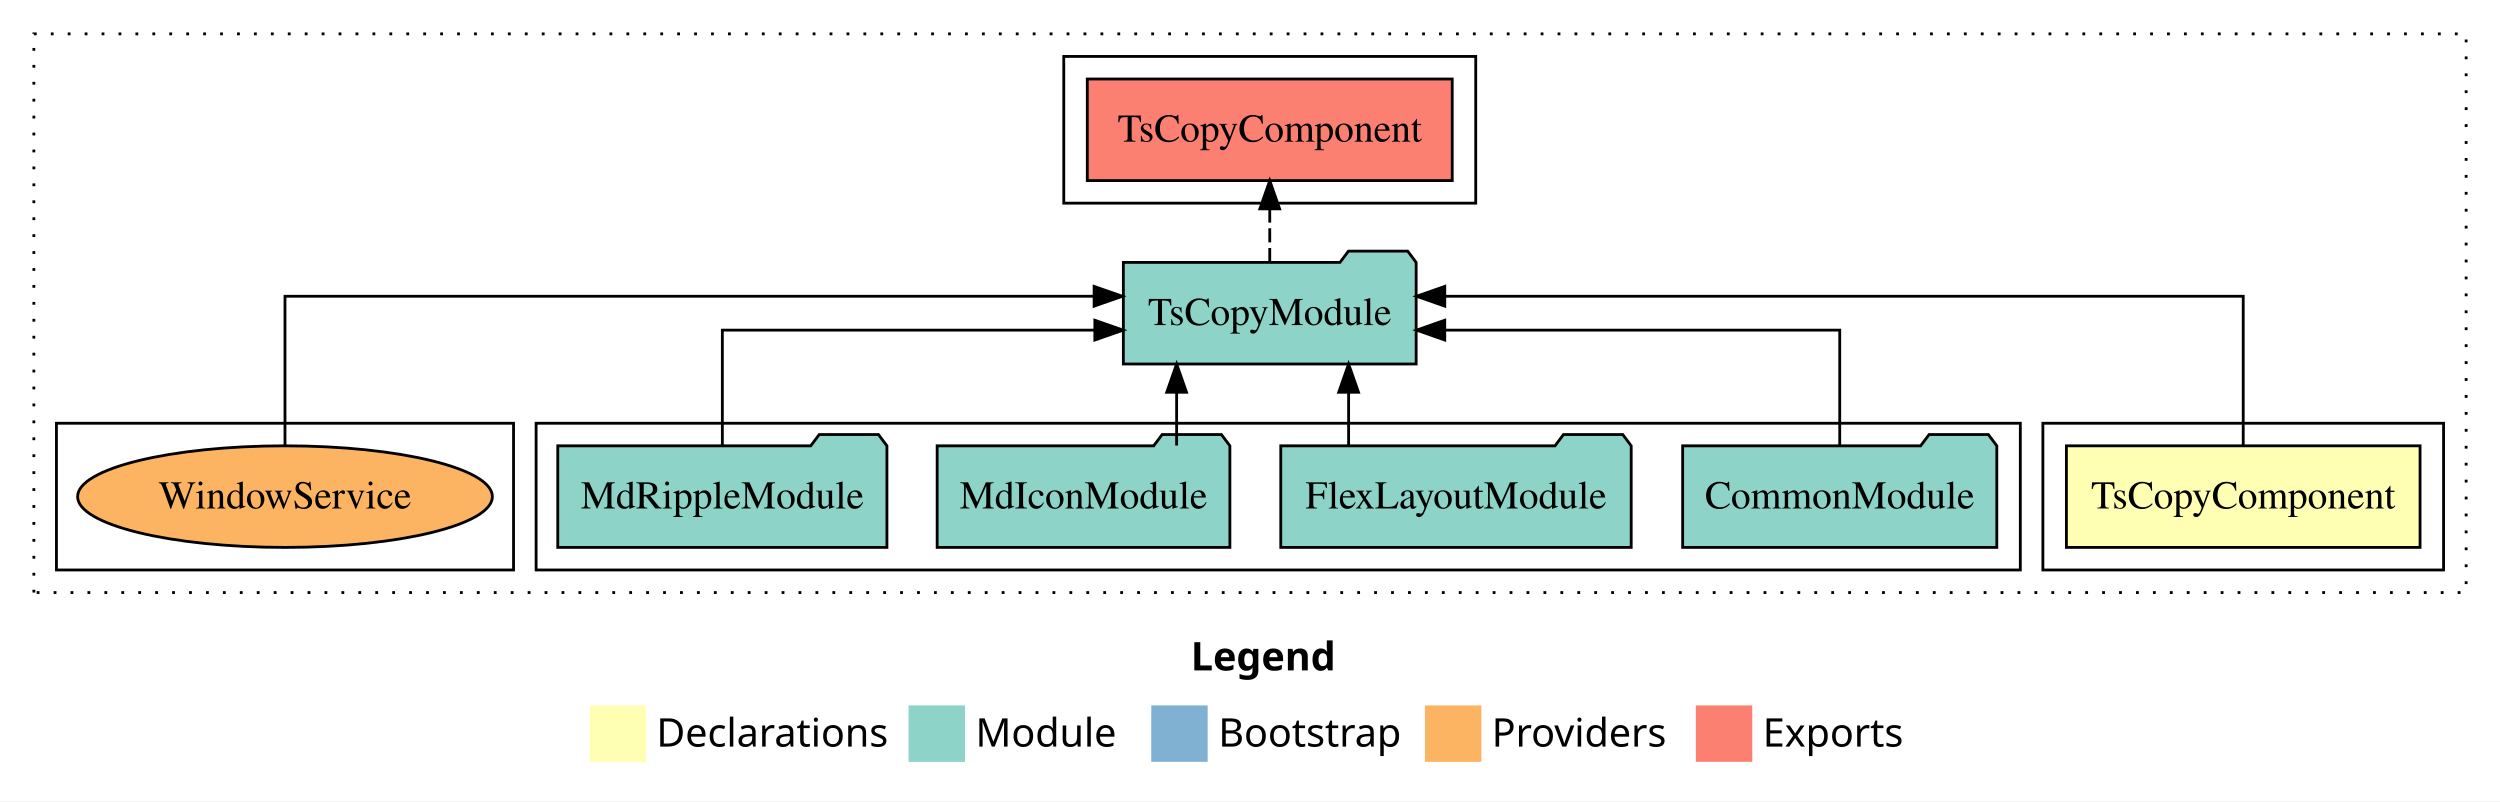
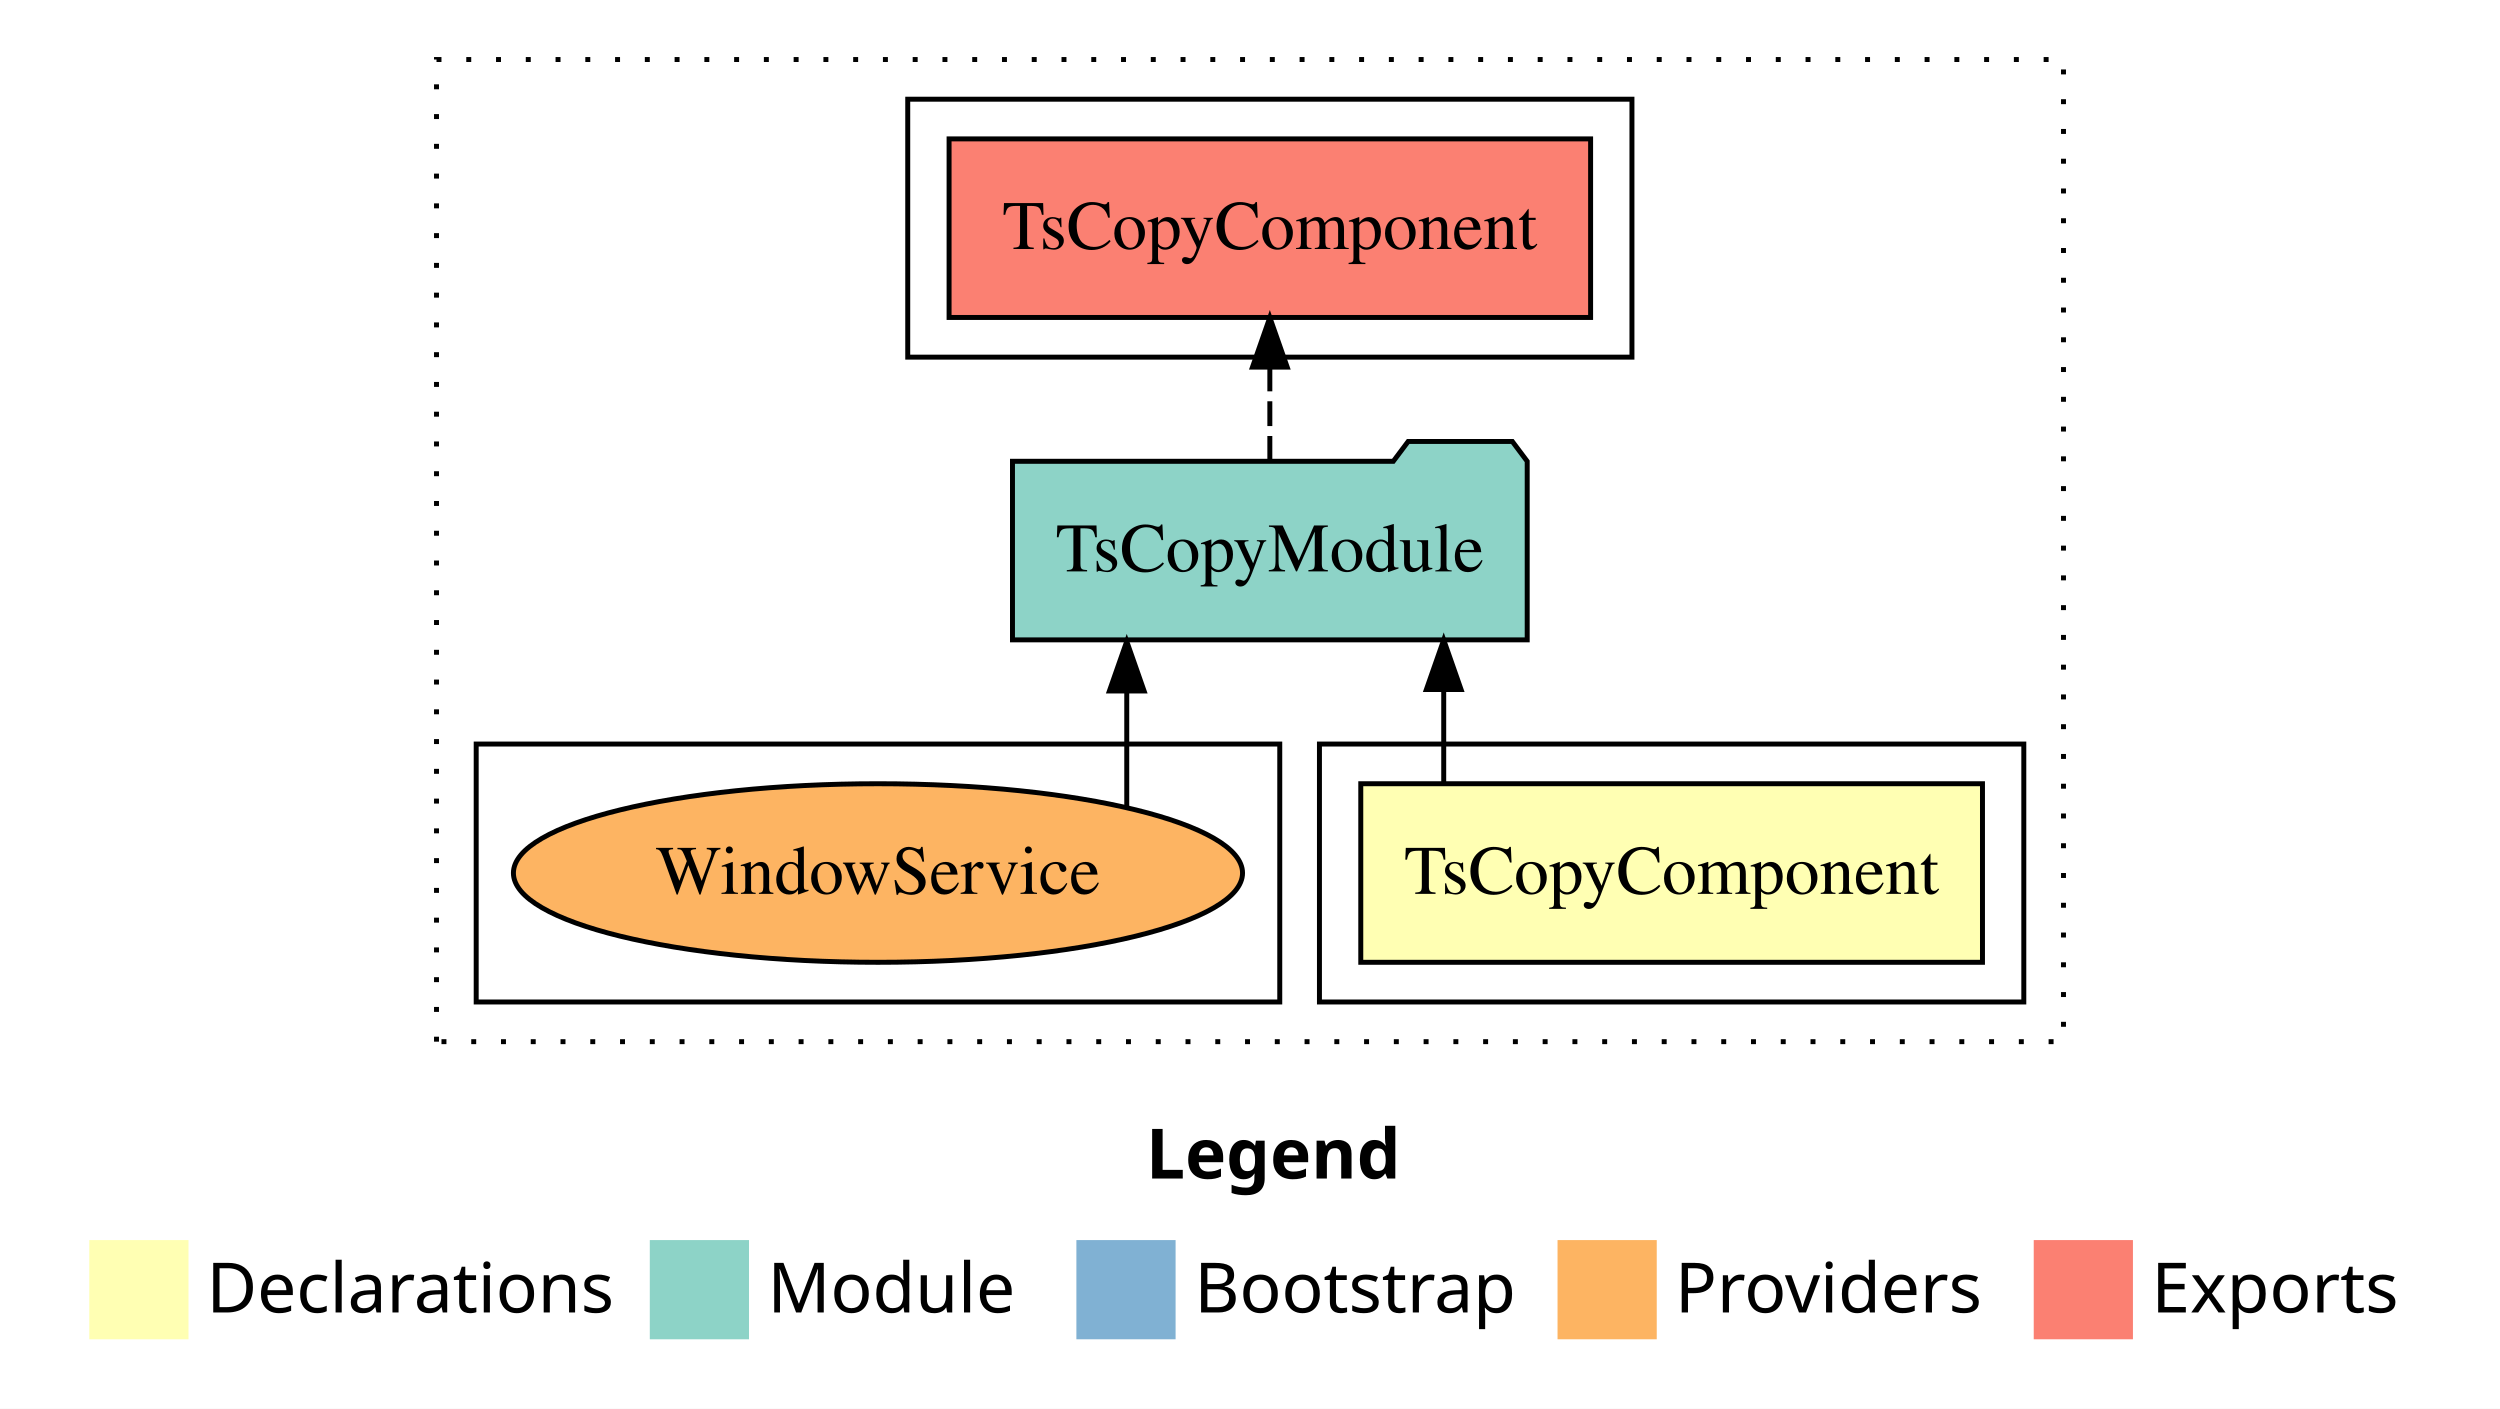
- <svg xmlns="http://www.w3.org/2000/svg" width="886pt" height="284pt" viewBox="0.00 0.00 886.00 284.00">
+ <svg xmlns="http://www.w3.org/2000/svg" width="504pt" height="284pt" viewBox="0.00 0.00 504.00 284.00">
  <g id="graph0" class="graph" transform="scale(1 1) rotate(0) translate(4 280)">
-     <polygon fill="#ffffff" stroke="transparent" points="-4,4 -4,-280 882,-280 882,4 -4,4" />
-     <text text-anchor="start" x="418.009" y="-42.4" font-family="sans-serif" font-weight="bold" font-size="14.00" fill="#000000">Legend</text>
-     <polygon fill="#ffffb3" stroke="transparent" points="205,-10 205,-30 225,-30 225,-10 205,-10" />
-     <text text-anchor="start" x="228.629" y="-15.4" font-family="sans-serif" font-size="14.00" fill="#000000">  Declarations</text>
-     <polygon fill="#8dd3c7" stroke="transparent" points="318,-10 318,-30 338,-30 338,-10 318,-10" />
-     <text text-anchor="start" x="341.725" y="-15.4" font-family="sans-serif" font-size="14.00" fill="#000000">  Module</text>
-     <polygon fill="#80b1d3" stroke="transparent" points="404,-10 404,-30 424,-30 424,-10 404,-10" />
-     <text text-anchor="start" x="427.781" y="-15.4" font-family="sans-serif" font-size="14.00" fill="#000000">  Bootstrap</text>
-     <polygon fill="#fdb462" stroke="transparent" points="501,-10 501,-30 521,-30 521,-10 501,-10" />
-     <text text-anchor="start" x="524.673" y="-15.4" font-family="sans-serif" font-size="14.00" fill="#000000">  Providers</text>
-     <polygon fill="#fb8072" stroke="transparent" points="597,-10 597,-30 617,-30 617,-10 597,-10" />
-     <text text-anchor="start" x="620.726" y="-15.4" font-family="sans-serif" font-size="14.00" fill="#000000">  Exports</text>
+     <polygon fill="#ffffff" stroke="transparent" points="-4,4 -4,-280 500,-280 500,4 -4,4" />
+     <text text-anchor="start" x="227.009" y="-42.4" font-family="sans-serif" font-weight="bold" font-size="14.00" fill="#000000">Legend</text>
+     <polygon fill="#ffffb3" stroke="transparent" points="14,-10 14,-30 34,-30 34,-10 14,-10" />
+     <text text-anchor="start" x="37.629" y="-15.4" font-family="sans-serif" font-size="14.00" fill="#000000">  Declarations</text>
+     <polygon fill="#8dd3c7" stroke="transparent" points="127,-10 127,-30 147,-30 147,-10 127,-10" />
+     <text text-anchor="start" x="150.725" y="-15.4" font-family="sans-serif" font-size="14.00" fill="#000000">  Module</text>
+     <polygon fill="#80b1d3" stroke="transparent" points="213,-10 213,-30 233,-30 233,-10 213,-10" />
+     <text text-anchor="start" x="236.781" y="-15.4" font-family="sans-serif" font-size="14.00" fill="#000000">  Bootstrap</text>
+     <polygon fill="#fdb462" stroke="transparent" points="310,-10 310,-30 330,-30 330,-10 310,-10" />
+     <text text-anchor="start" x="333.673" y="-15.4" font-family="sans-serif" font-size="14.00" fill="#000000">  Providers</text>
+     <polygon fill="#fb8072" stroke="transparent" points="406,-10 406,-30 426,-30 426,-10 406,-10" />
+     <text text-anchor="start" x="429.726" y="-15.4" font-family="sans-serif" font-size="14.00" fill="#000000">  Exports</text>
    <g id="clust1" class="cluster">
-       <polygon fill="none" stroke="#000000" stroke-dasharray="1,5" points="8,-70 8,-268 870,-268 870,-70 8,-70" />
+       <polygon fill="none" stroke="#000000" stroke-dasharray="1,5" points="84,-70 84,-268 412,-268 412,-70 84,-70" />
    </g>
    <g id="clust2" class="cluster">
-       <polygon fill="none" stroke="#000000" points="720,-78 720,-130 862,-130 862,-78 720,-78" />
-     </g>
-     <g id="clust4" class="cluster">
-       <polygon fill="none" stroke="#000000" points="186,-78 186,-130 712,-130 712,-78 186,-78" />
+       <polygon fill="none" stroke="#000000" points="262,-78 262,-130 404,-130 404,-78 262,-78" />
    </g>
    <g id="clust5" class="cluster">
-       <polygon fill="none" stroke="#000000" points="373,-208 373,-260 519,-260 519,-208 373,-208" />
+       <polygon fill="none" stroke="#000000" points="179,-208 179,-260 325,-260 325,-208 179,-208" />
    </g>
    <g id="clust7" class="cluster">
-       <polygon fill="none" stroke="#000000" points="16,-78 16,-130 178,-130 178,-78 16,-78" />
+       <polygon fill="none" stroke="#000000" points="92,-78 92,-130 254,-130 254,-78 92,-78" />
    </g>
    <g id="node1" class="node">
-       <polygon fill="#ffffb3" stroke="#000000" points="853.667,-122 728.333,-122 728.333,-86 853.667,-86 853.667,-122" />
-       <text text-anchor="middle" x="791" y="-99.8" font-family="Times,serif" font-size="14.00" fill="#000000">TsCopyComponent</text>
+       <polygon fill="#ffffb3" stroke="#000000" points="395.667,-122 270.333,-122 270.333,-86 395.667,-86 395.667,-122" />
+       <text text-anchor="middle" x="333" y="-99.8" font-family="Times,serif" font-size="14.00" fill="#000000">TsCopyComponent</text>
    </g>
    <g id="node2" class="node">
-       <polygon fill="#8dd3c7" stroke="#000000" points="497.884,-187 494.884,-191 473.884,-191 470.884,-187 394.116,-187 394.116,-151 497.884,-151 497.884,-187" />
-       <text text-anchor="middle" x="446" y="-164.8" font-family="Times,serif" font-size="14.00" fill="#000000">TsCopyModule</text>
+       <polygon fill="#8dd3c7" stroke="#000000" points="303.884,-187 300.884,-191 279.884,-191 276.884,-187 200.116,-187 200.116,-151 303.884,-151 303.884,-187" />
+       <text text-anchor="middle" x="252" y="-164.8" font-family="Times,serif" font-size="14.00" fill="#000000">TsCopyModule</text>
    </g>
    <g id="edge1" class="edge">
-       <path fill="none" stroke="#000000" d="M791,-122.284C791,-143.321 791,-175 791,-175 791,-175 508.024,-175 508.024,-175" />
-       <polygon fill="#000000" stroke="#000000" points="508.024,-171.5 498.024,-175 508.024,-178.5 508.024,-171.5" />
-     </g>
-     <g id="node7" class="node">
-       <polygon fill="#fb8072" stroke="#000000" points="510.666,-252 381.334,-252 381.334,-216 510.666,-216 510.666,-252" />
-       <text text-anchor="middle" x="446" y="-229.8" font-family="Times,serif" font-size="14.00" fill="#000000">TsCopyComponent </text>
-     </g>
-     <g id="edge6" class="edge">
-       <path fill="none" stroke="#000000" stroke-dasharray="5,2" d="M446,-187.106C446,-187.106 446,-205.991 446,-205.991" />
-       <polygon fill="#000000" stroke="#000000" points="442.5,-205.991 446,-215.991 449.5,-205.991 442.5,-205.991" />
+       <path fill="none" stroke="#000000" d="M287.054,-122.106C287.054,-122.106 287.054,-140.991 287.054,-140.991" />
+       <polygon fill="#000000" stroke="#000000" points="283.554,-140.991 287.054,-150.991 290.554,-140.991 283.554,-140.991" />
    </g>
    <g id="node3" class="node">
-       <polygon fill="#8dd3c7" stroke="#000000" points="703.668,-122 700.668,-126 679.668,-126 676.668,-122 592.332,-122 592.332,-86 703.668,-86 703.668,-122" />
-       <text text-anchor="middle" x="648" y="-99.8" font-family="Times,serif" font-size="14.00" fill="#000000">CommonModule</text>
+       <polygon fill="#fb8072" stroke="#000000" points="316.666,-252 187.334,-252 187.334,-216 316.666,-216 316.666,-252" />
+       <text text-anchor="middle" x="252" y="-229.8" font-family="Times,serif" font-size="14.00" fill="#000000">TsCopyComponent </text>
    </g>
    <g id="edge2" class="edge">
-       <path fill="none" stroke="#000000" d="M648,-122.022C648,-139.373 648,-163 648,-163 648,-163 508.02,-163 508.02,-163" />
-       <polygon fill="#000000" stroke="#000000" points="508.02,-159.5 498.02,-163 508.02,-166.5 508.02,-159.5" />
+       <path fill="none" stroke="#000000" stroke-dasharray="5,2" d="M252,-187.106C252,-187.106 252,-205.991 252,-205.991" />
+       <polygon fill="#000000" stroke="#000000" points="248.5,-205.991 252,-215.991 255.5,-205.991 248.5,-205.991" />
    </g>
    <g id="node4" class="node">
-       <polygon fill="#8dd3c7" stroke="#000000" points="574.095,-122 571.095,-126 550.095,-126 547.095,-122 449.905,-122 449.905,-86 574.095,-86 574.095,-122" />
-       <text text-anchor="middle" x="512" y="-99.8" font-family="Times,serif" font-size="14.00" fill="#000000">FlexLayoutModule</text>
+       <ellipse fill="#fdb462" stroke="#000000" cx="173" cy="-104" rx="73.496" ry="18" />
+       <text text-anchor="middle" x="173" y="-99.8" font-family="Times,serif" font-size="14.00" fill="#000000">WindowService</text>
    </g>
    <g id="edge3" class="edge">
-       <path fill="none" stroke="#000000" d="M473.947,-122.106C473.947,-122.106 473.947,-140.991 473.947,-140.991" />
-       <polygon fill="#000000" stroke="#000000" points="470.447,-140.991 473.947,-150.991 477.447,-140.991 470.447,-140.991" />
-     </g>
-     <g id="node5" class="node">
-       <polygon fill="#8dd3c7" stroke="#000000" points="431.87,-122 428.87,-126 407.87,-126 404.87,-122 328.13,-122 328.13,-86 431.87,-86 431.87,-122" />
-       <text text-anchor="middle" x="380" y="-99.8" font-family="Times,serif" font-size="14.00" fill="#000000">MdIconModule</text>
-     </g>
-     <g id="edge4" class="edge">
-       <path fill="none" stroke="#000000" d="M412.997,-122.106C412.997,-122.106 412.997,-140.991 412.997,-140.991" />
-       <polygon fill="#000000" stroke="#000000" points="409.497,-140.991 412.997,-150.991 416.497,-140.991 409.497,-140.991" />
-     </g>
-     <g id="node6" class="node">
-       <polygon fill="#8dd3c7" stroke="#000000" points="310.327,-122 307.327,-126 286.327,-126 283.327,-122 193.673,-122 193.673,-86 310.327,-86 310.327,-122" />
-       <text text-anchor="middle" x="252" y="-99.8" font-family="Times,serif" font-size="14.00" fill="#000000">MdRippleModule</text>
-     </g>
-     <g id="edge5" class="edge">
-       <path fill="none" stroke="#000000" d="M252,-122.022C252,-139.373 252,-163 252,-163 252,-163 384.012,-163 384.012,-163" />
-       <polygon fill="#000000" stroke="#000000" points="384.012,-166.5 394.012,-163 384.012,-159.5 384.012,-166.5" />
-     </g>
-     <g id="node8" class="node">
-       <ellipse fill="#fdb462" stroke="#000000" cx="97" cy="-104" rx="73.496" ry="18" />
-       <text text-anchor="middle" x="97" y="-99.8" font-family="Times,serif" font-size="14.00" fill="#000000">WindowService</text>
-     </g>
-     <g id="edge7" class="edge">
-       <path fill="none" stroke="#000000" d="M97,-122.284C97,-143.321 97,-175 97,-175 97,-175 383.751,-175 383.751,-175" />
-       <polygon fill="#000000" stroke="#000000" points="383.751,-178.5 393.751,-175 383.751,-171.5 383.751,-178.5" />
+       <path fill="none" stroke="#000000" d="M223.153,-117.154C223.153,-117.154 223.153,-140.694 223.153,-140.694" />
+       <polygon fill="#000000" stroke="#000000" points="219.653,-140.694 223.153,-150.694 226.653,-140.694 219.653,-140.694" />
    </g>
  </g>
</svg>
